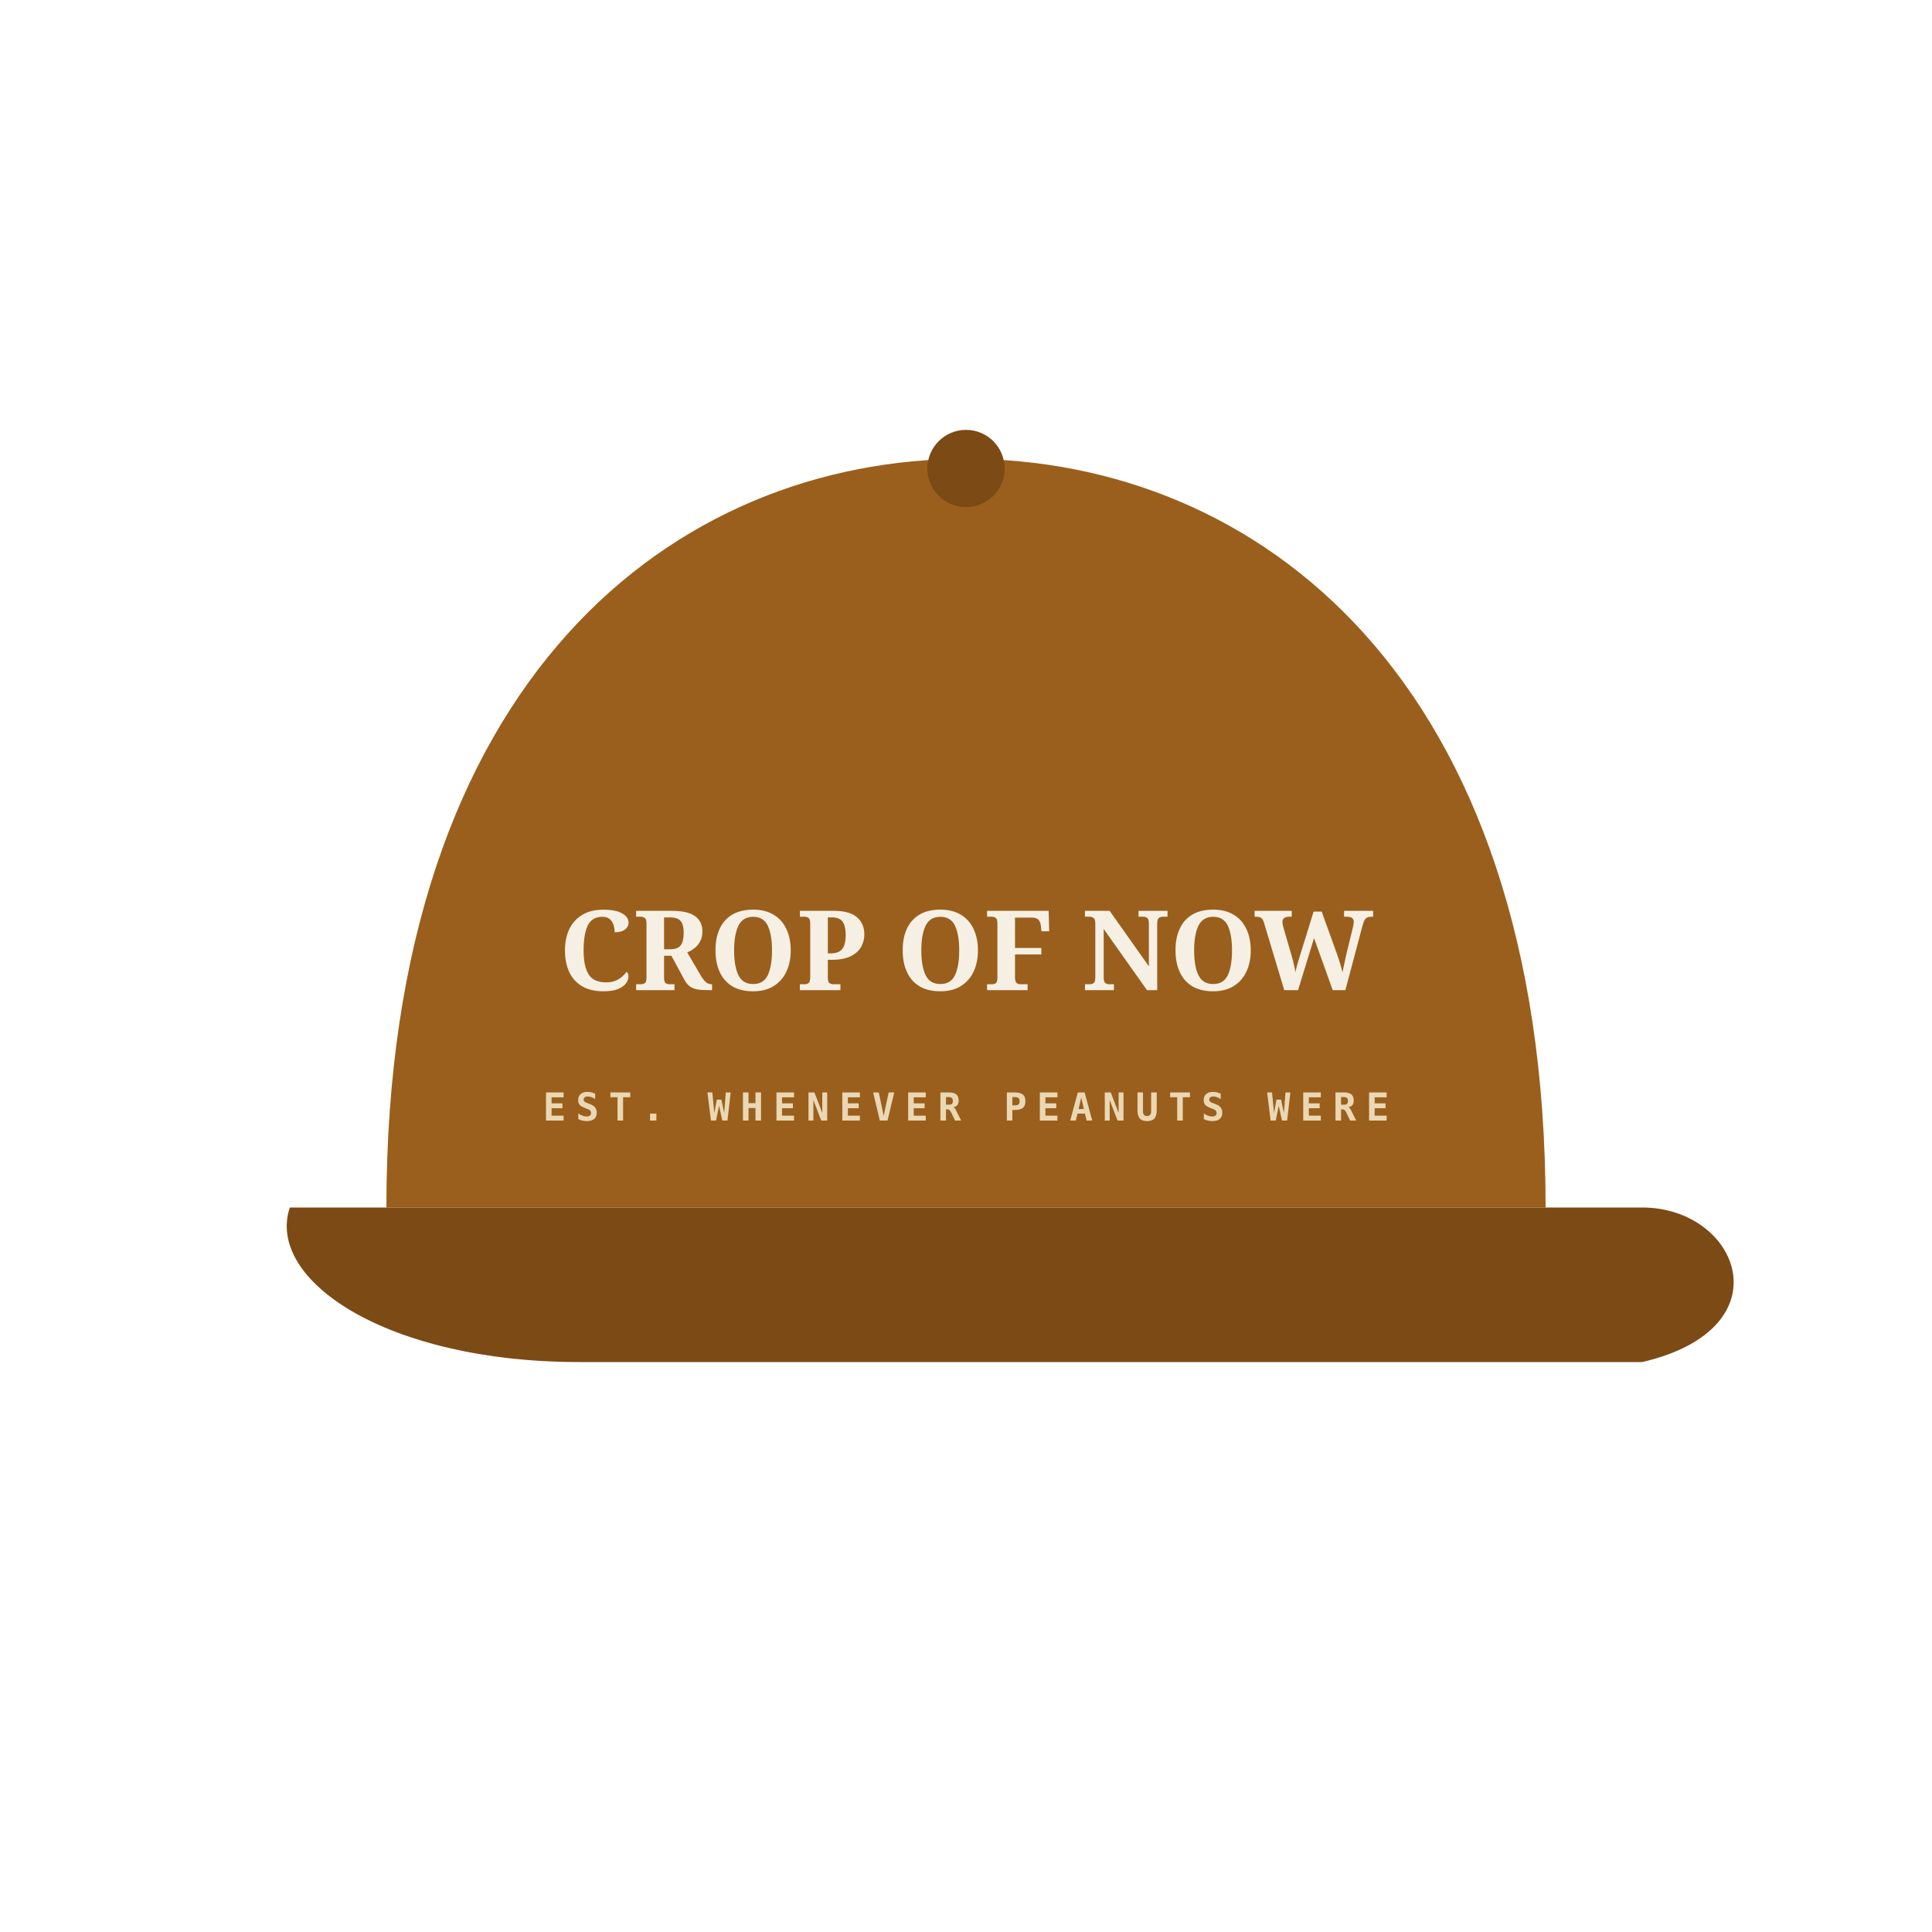
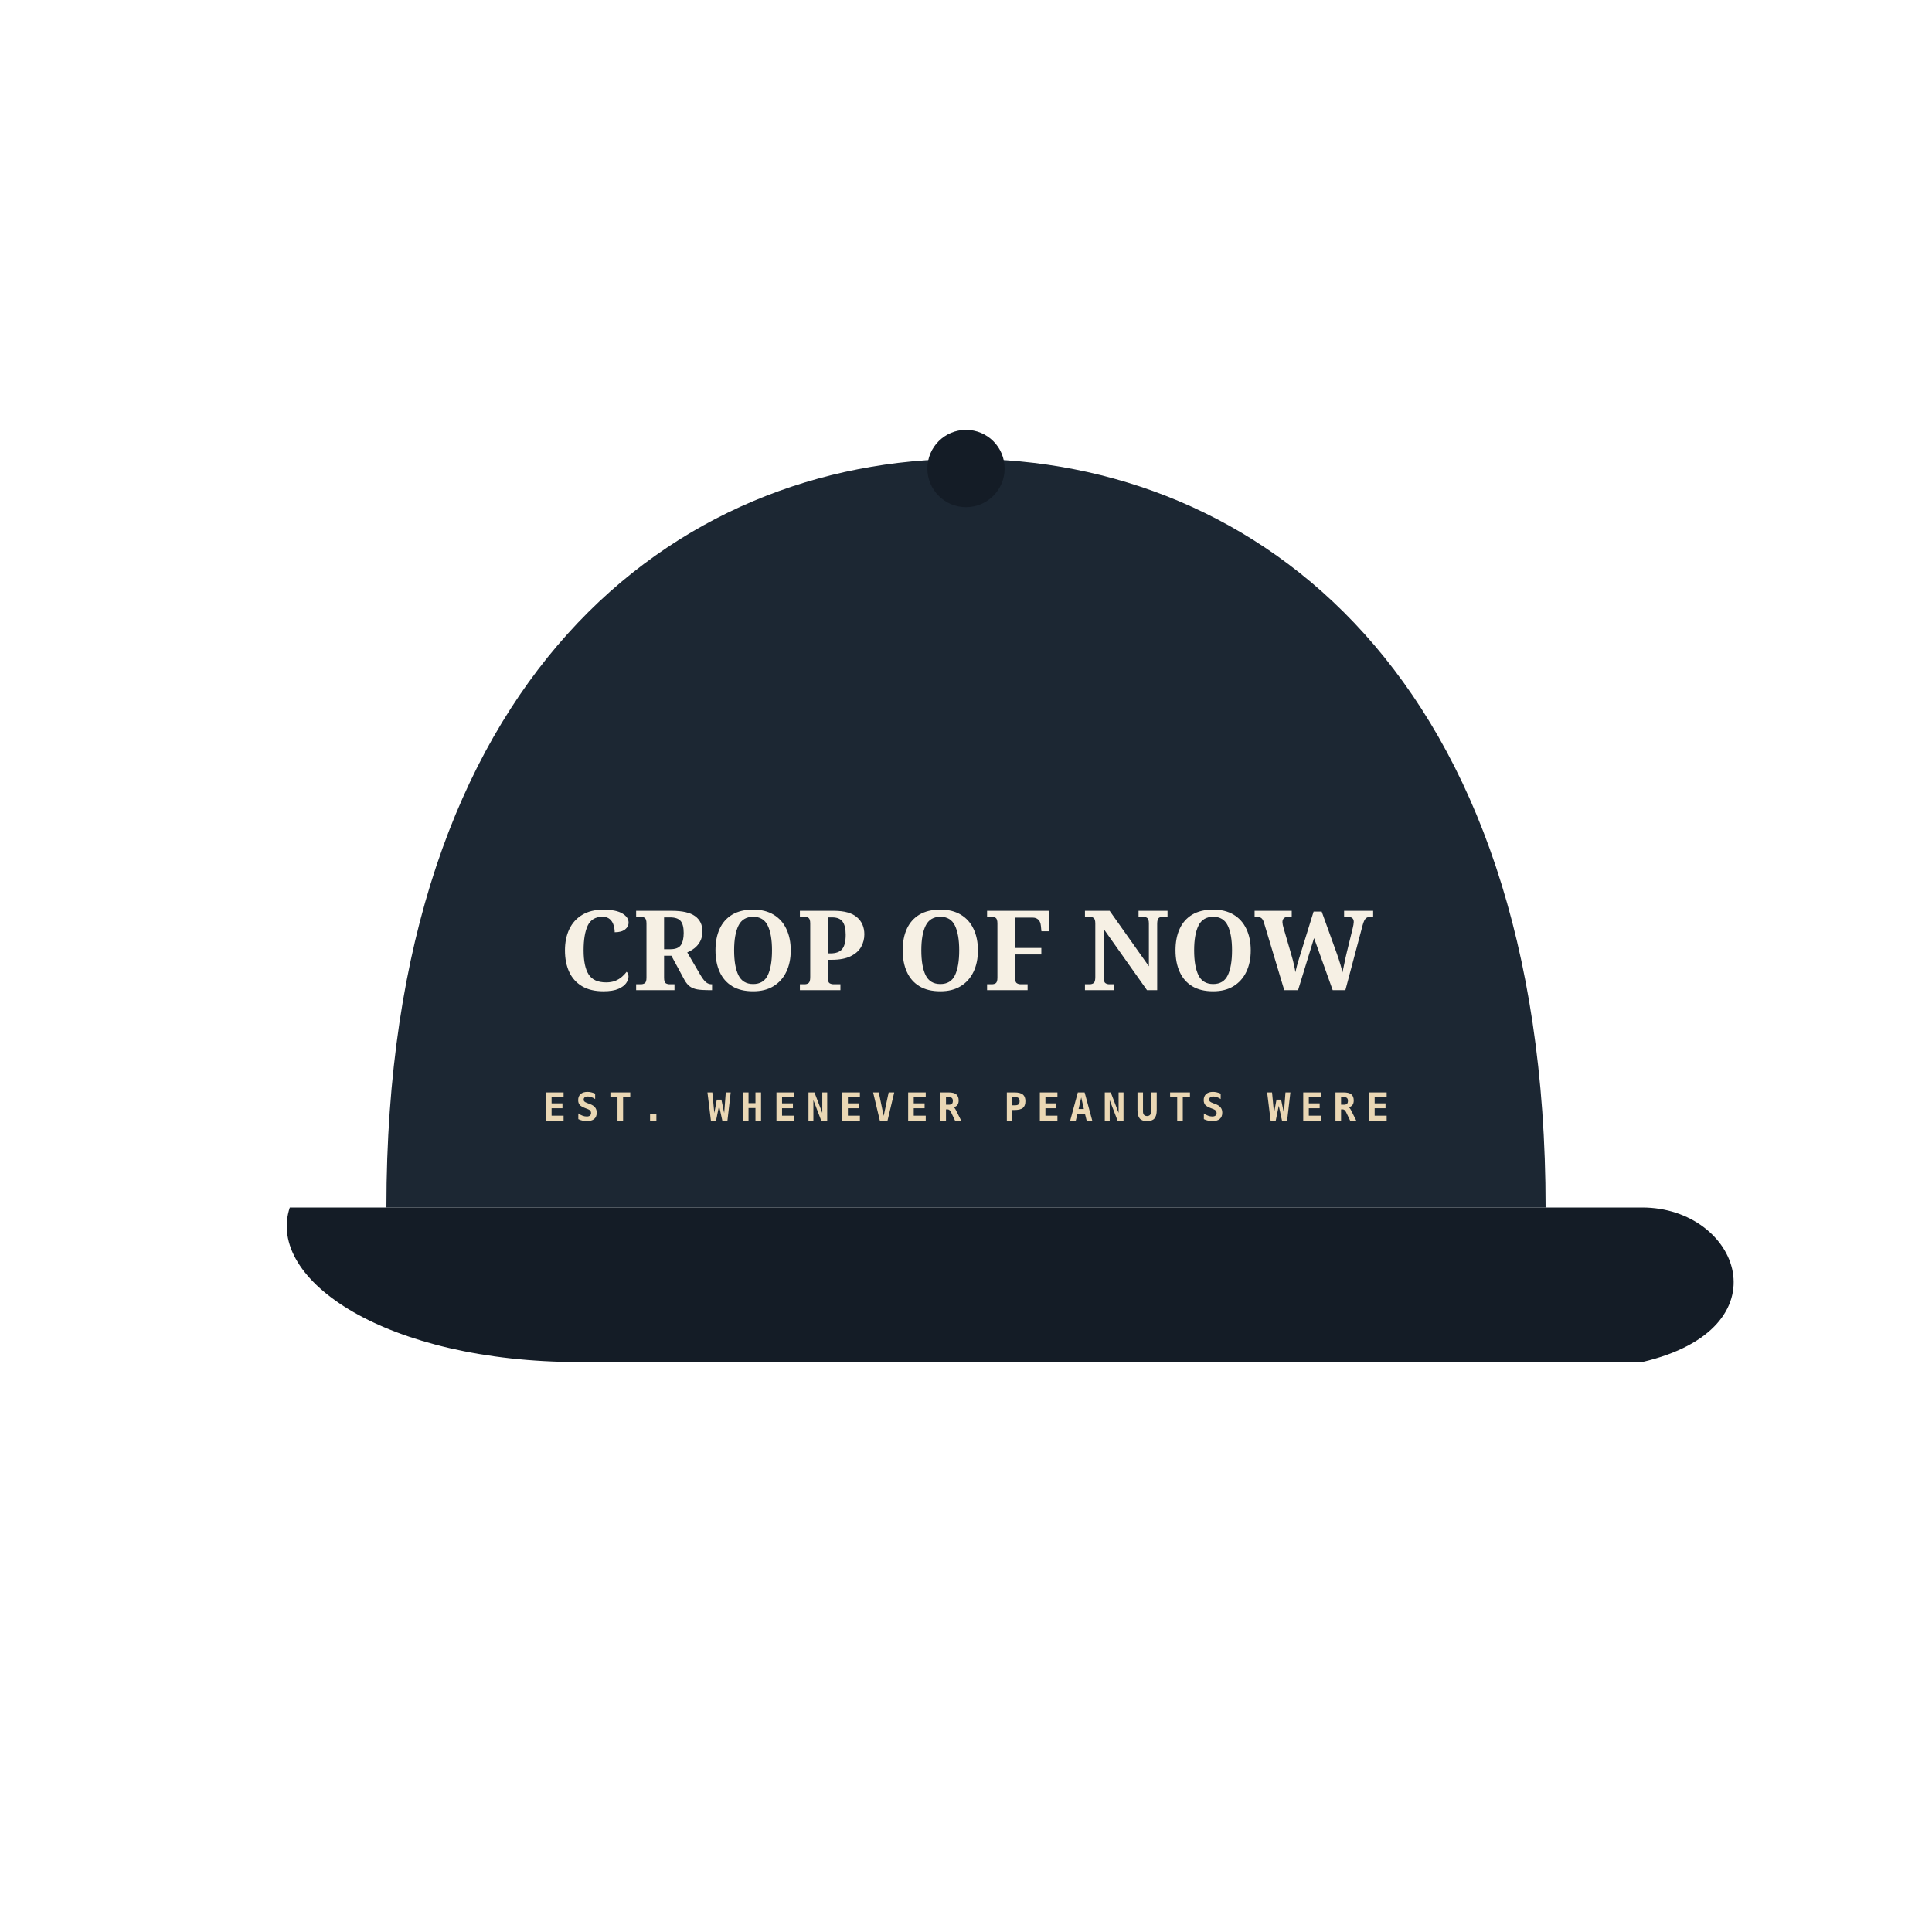
<svg xmlns="http://www.w3.org/2000/svg" viewBox="0 0 400 400">
-   <path d="M80 250 C80 140 140 95 200 95 C260 95 320 140 320 250 Z" fill="#9A5F1C" />
-   <path d="M60 250 H340 C360 250 370 275 340 282 H120 C80 282 55 265 60 250 Z" fill="#7C4A14" />
-   <circle cx="200" cy="97" r="8" fill="#7C4A14" />
+   <path d="M80 250 C80 140 140 95 200 95 C260 95 320 140 320 250 Z" fill="#1C2733" />
+   <path d="M60 250 H340 C360 250 370 275 340 282 H120 C80 282 55 265 60 250 Z" fill="#141C26" />
+   <circle cx="200" cy="97" r="8" fill="#141C26" />
  <text x="200" y="205" font-family="Georgia,serif" font-weight="700" text-anchor="middle" font-size="23" fill="#F6F0E4">CROP OF NOW</text>
  <text x="200" y="232" font-family="Consolas,monospace" font-weight="600" text-anchor="middle" letter-spacing="2" font-size="8" fill="#EAD7B4">EST. WHENEVER PEANUTS WERE</text>
</svg>
